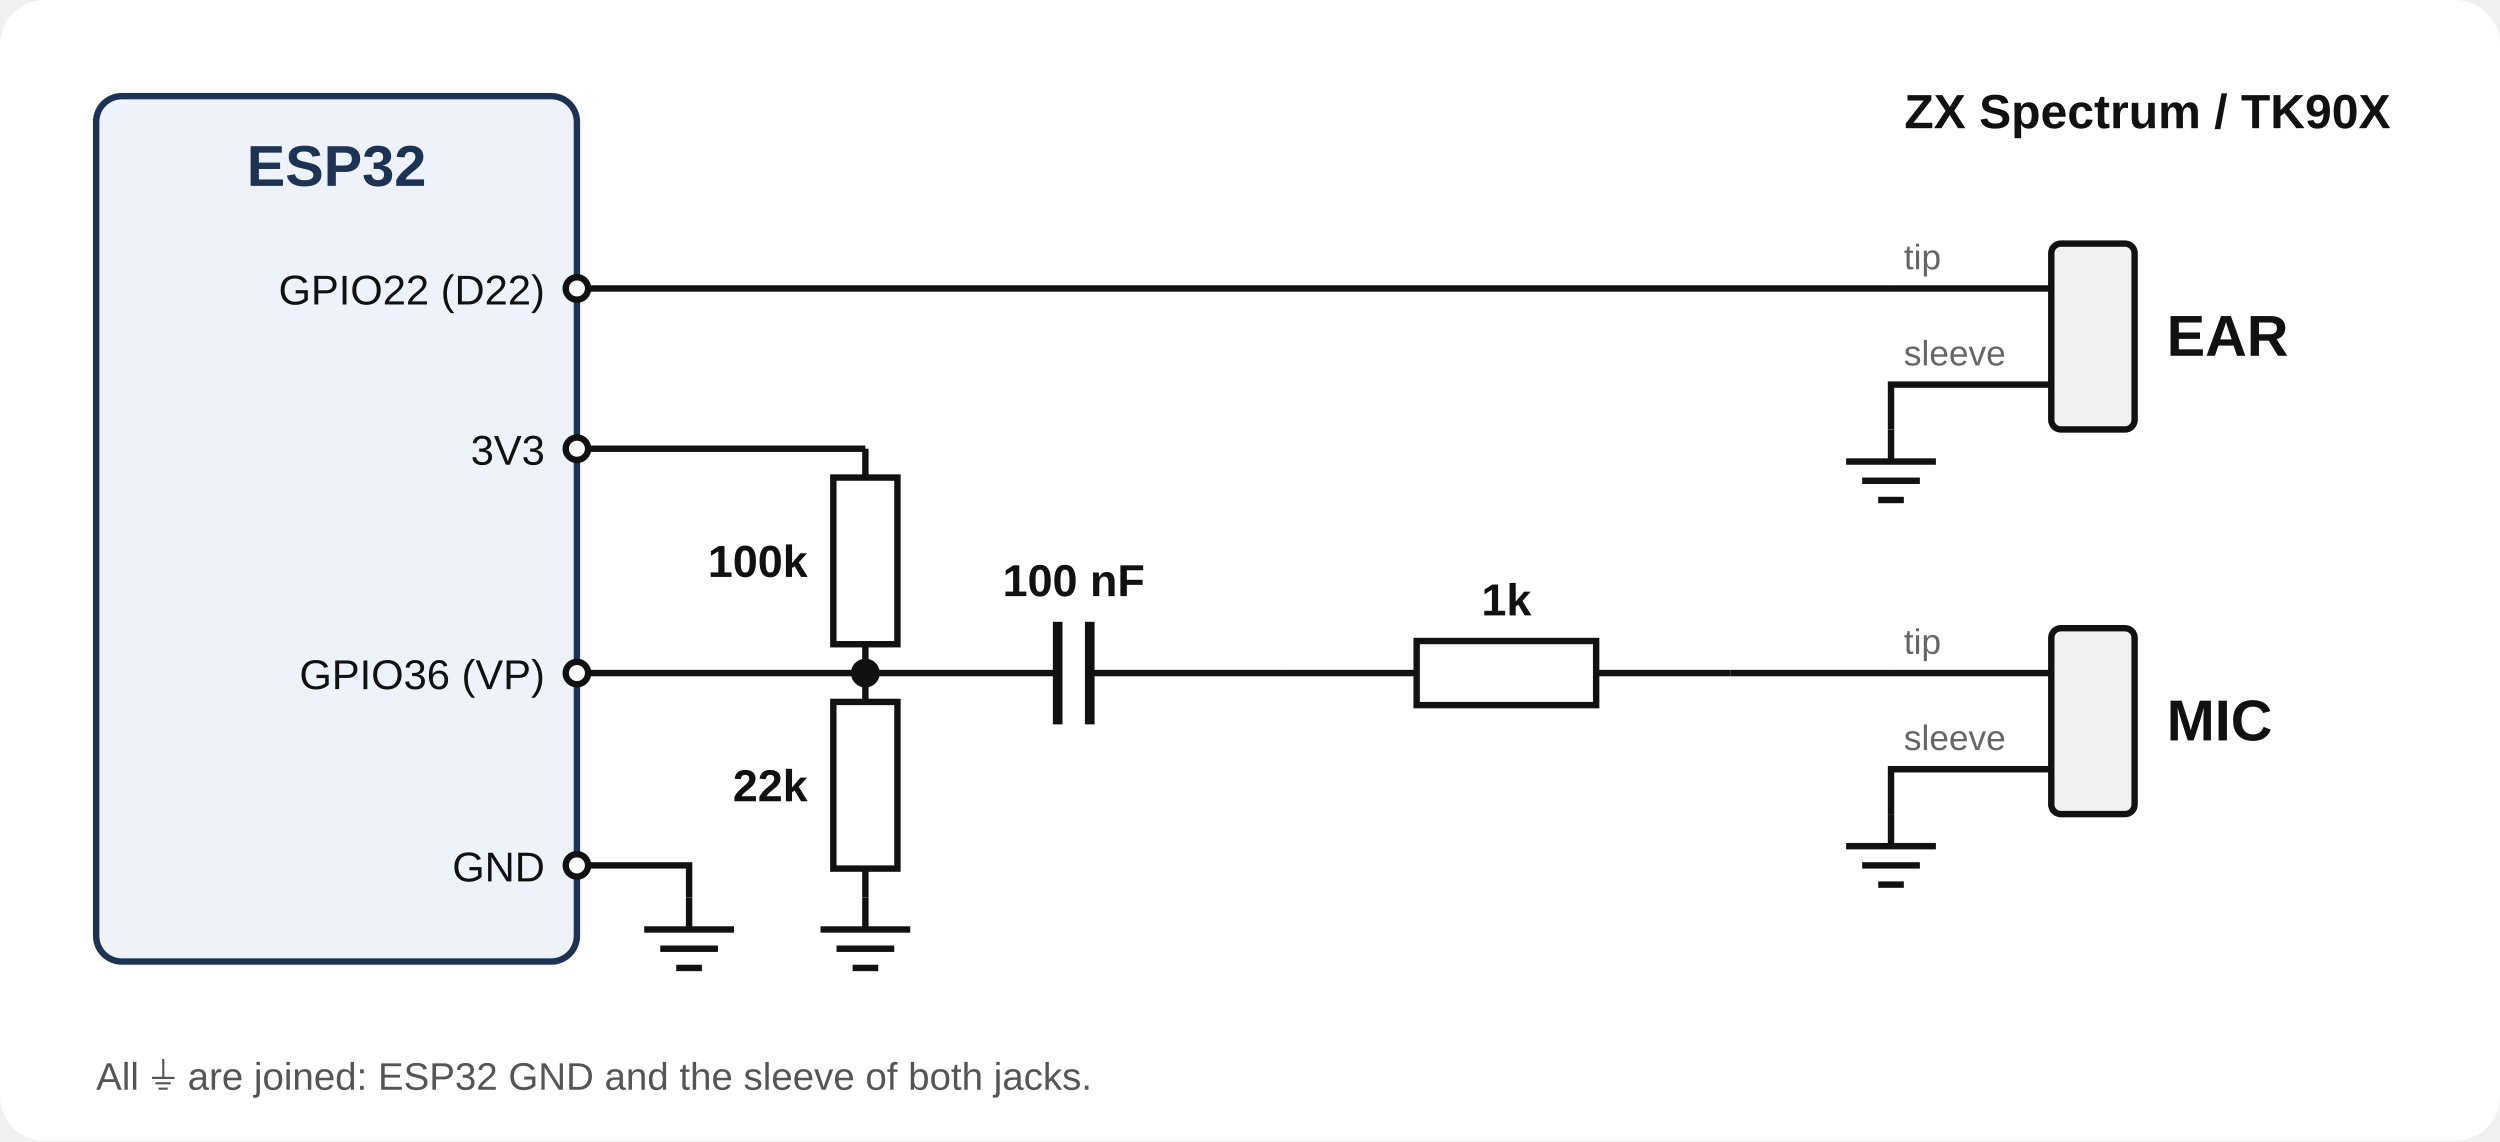
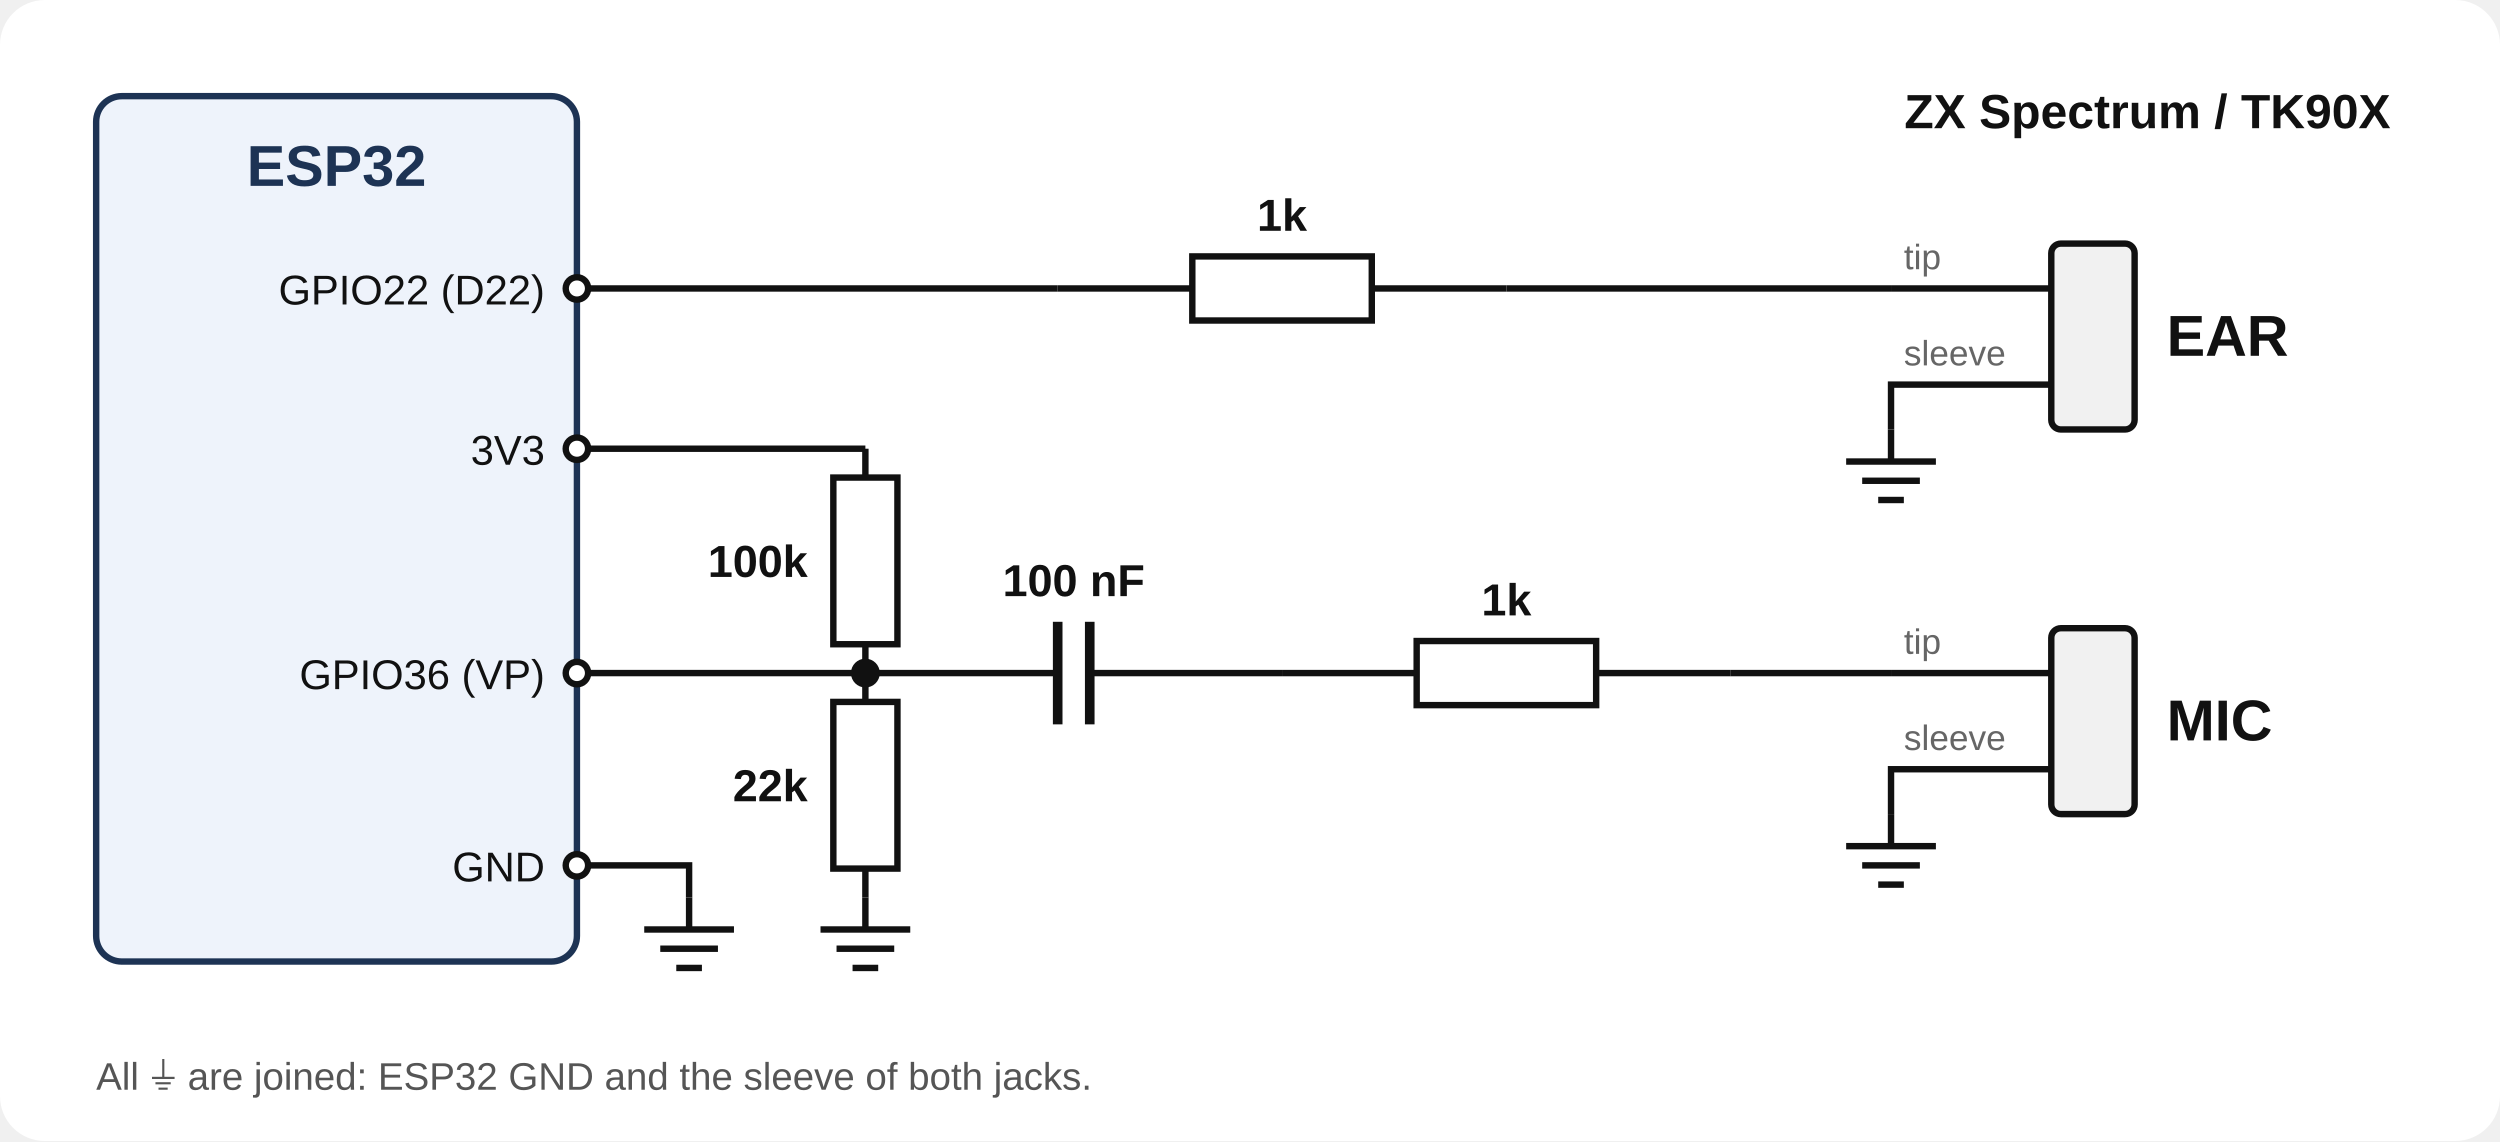
<svg xmlns="http://www.w3.org/2000/svg" viewBox="0 0 780 356" width="780" height="356">
  <rect width="780" height="356" rx="14" fill="#ffffff" />
  <rect x="30" y="30" width="150" height="270" rx="8" fill="#eef3fb" stroke="#1d3354" stroke-width="2" />
  <text x="105" y="58" text-anchor="middle" font-size="18" font-weight="bold" fill="#1d3354" font-family="Arial,Helvetica,sans-serif">ESP32</text>
  <text x="170" y="95" text-anchor="end" font-size="13" fill="#111" font-family="Arial,Helvetica,sans-serif">GPIO22 (D22)</text>
  <circle cx="180" cy="90" r="3.5" fill="#fff" stroke="#111" stroke-width="2" />
  <text x="170" y="145" text-anchor="end" font-size="13" fill="#111" font-family="Arial,Helvetica,sans-serif">3V3</text>
  <circle cx="180" cy="140" r="3.5" fill="#fff" stroke="#111" stroke-width="2" />
  <text x="170" y="215" text-anchor="end" font-size="13" fill="#111" font-family="Arial,Helvetica,sans-serif">GPIO36 (VP)</text>
  <circle cx="180" cy="210" r="3.5" fill="#fff" stroke="#111" stroke-width="2" />
  <text x="170" y="275" text-anchor="end" font-size="13" fill="#111" font-family="Arial,Helvetica,sans-serif">GND</text>
  <circle cx="180" cy="270" r="3.5" fill="#fff" stroke="#111" stroke-width="2" />
  <text x="670" y="40" text-anchor="middle" font-size="15" font-weight="bold" fill="#111" font-family="Arial,Helvetica,sans-serif">ZX Spectrum / TK90X</text>
-   <polyline points="184,90 590,90" fill="none" stroke="#111" stroke-width="2" />
+   <polyline points="184,90 330,90" fill="none" stroke="#111" stroke-width="2" />
+   <polyline points="330,90 372,90" fill="none" stroke="#111" stroke-width="2" />
+   <polyline points="428,90 470,90" fill="none" stroke="#111" stroke-width="2" />
+   <rect x="372.0" y="80" width="56" height="20" fill="#fff" stroke="#111" stroke-width="2" />
+   <text x="400.0" y="72" text-anchor="middle" font-size="14" font-weight="bold" fill="#111" font-family="Arial,Helvetica,sans-serif">1k</text>
+   <polyline points="470,90 590,90" fill="none" stroke="#111" stroke-width="2" />
  <rect x="640" y="76" width="26" height="58" rx="3" fill="#f1f1f1" stroke="#111" stroke-width="2" />
  <polyline points="590,90 640,90" fill="none" stroke="#111" stroke-width="2" />
  <polyline points="640,120 590,120 590,134" fill="none" stroke="#111" stroke-width="2" />
  <polyline points="590,134 590,144" fill="none" stroke="#111" stroke-width="2" />
  <path d="M576,144 H604 M581,150 H599 M586,156 H594" stroke="#111" stroke-width="2" />
  <text x="676" y="111" text-anchor="start" font-size="18" font-weight="bold" fill="#111" font-family="Arial,Helvetica,sans-serif">EAR</text>
  <text x="594" y="84" text-anchor="start" font-size="11" fill="#666" font-family="Arial,Helvetica,sans-serif">tip</text>
  <text x="594" y="114" text-anchor="start" font-size="11" fill="#666" font-family="Arial,Helvetica,sans-serif">sleeve</text>
  <polyline points="184,140 270,140" fill="none" stroke="#111" stroke-width="2" />
  <polyline points="270,140 270,149" fill="none" stroke="#111" stroke-width="2" />
  <polyline points="270,201 270,210" fill="none" stroke="#111" stroke-width="2" />
  <rect x="260" y="149.0" width="20" height="52" fill="#fff" stroke="#111" stroke-width="2" />
  <text x="252" y="180.0" text-anchor="end" font-size="14" font-weight="bold" fill="#111" font-family="Arial,Helvetica,sans-serif">100k</text>
  <polyline points="184,210 270,210" fill="none" stroke="#111" stroke-width="2" />
  <circle cx="270" cy="210" r="4.5" fill="#111" />
  <polyline points="270,210 270,219" fill="none" stroke="#111" stroke-width="2" />
  <polyline points="270,271 270,280" fill="none" stroke="#111" stroke-width="2" />
  <rect x="260" y="219.0" width="20" height="52" fill="#fff" stroke="#111" stroke-width="2" />
  <text x="252" y="250.0" text-anchor="end" font-size="14" font-weight="bold" fill="#111" font-family="Arial,Helvetica,sans-serif">22k</text>
  <polyline points="270,280 270,290" fill="none" stroke="#111" stroke-width="2" />
  <path d="M256,290 H284 M261,296 H279 M266,302 H274" stroke="#111" stroke-width="2" />
  <polyline points="270,210 330,210" fill="none" stroke="#111" stroke-width="2" />
  <polyline points="340,210 400,210" fill="none" stroke="#111" stroke-width="2" />
  <path d="M330.0,194 V226 M340.0,194 V226" stroke="#111" stroke-width="3" />
  <text x="335.0" y="186" text-anchor="middle" font-size="14" font-weight="bold" fill="#111" font-family="Arial,Helvetica,sans-serif">100 nF</text>
  <polyline points="400,210 442,210" fill="none" stroke="#111" stroke-width="2" />
  <polyline points="498,210 540,210" fill="none" stroke="#111" stroke-width="2" />
  <rect x="442.0" y="200" width="56" height="20" fill="#fff" stroke="#111" stroke-width="2" />
  <text x="470.0" y="192" text-anchor="middle" font-size="14" font-weight="bold" fill="#111" font-family="Arial,Helvetica,sans-serif">1k</text>
  <polyline points="540,210 590,210" fill="none" stroke="#111" stroke-width="2" />
  <rect x="640" y="196" width="26" height="58" rx="3" fill="#f1f1f1" stroke="#111" stroke-width="2" />
  <polyline points="590,210 640,210" fill="none" stroke="#111" stroke-width="2" />
  <polyline points="640,240 590,240 590,254" fill="none" stroke="#111" stroke-width="2" />
  <polyline points="590,254 590,264" fill="none" stroke="#111" stroke-width="2" />
  <path d="M576,264 H604 M581,270 H599 M586,276 H594" stroke="#111" stroke-width="2" />
  <text x="676" y="231" text-anchor="start" font-size="18" font-weight="bold" fill="#111" font-family="Arial,Helvetica,sans-serif">MIC</text>
  <text x="594" y="204" text-anchor="start" font-size="11" fill="#666" font-family="Arial,Helvetica,sans-serif">tip</text>
  <text x="594" y="234" text-anchor="start" font-size="11" fill="#666" font-family="Arial,Helvetica,sans-serif">sleeve</text>
  <polyline points="184,270 215,270 215,280" fill="none" stroke="#111" stroke-width="2" />
  <polyline points="215,280 215,290" fill="none" stroke="#111" stroke-width="2" />
  <path d="M201,290 H229 M206,296 H224 M211,302 H219" stroke="#111" stroke-width="2" />
  <text x="30" y="340" text-anchor="start" font-size="12" fill="#555" font-family="Arial,Helvetica,sans-serif">All ⏚ are joined: ESP32 GND and the sleeve of both jacks.</text>
</svg>
